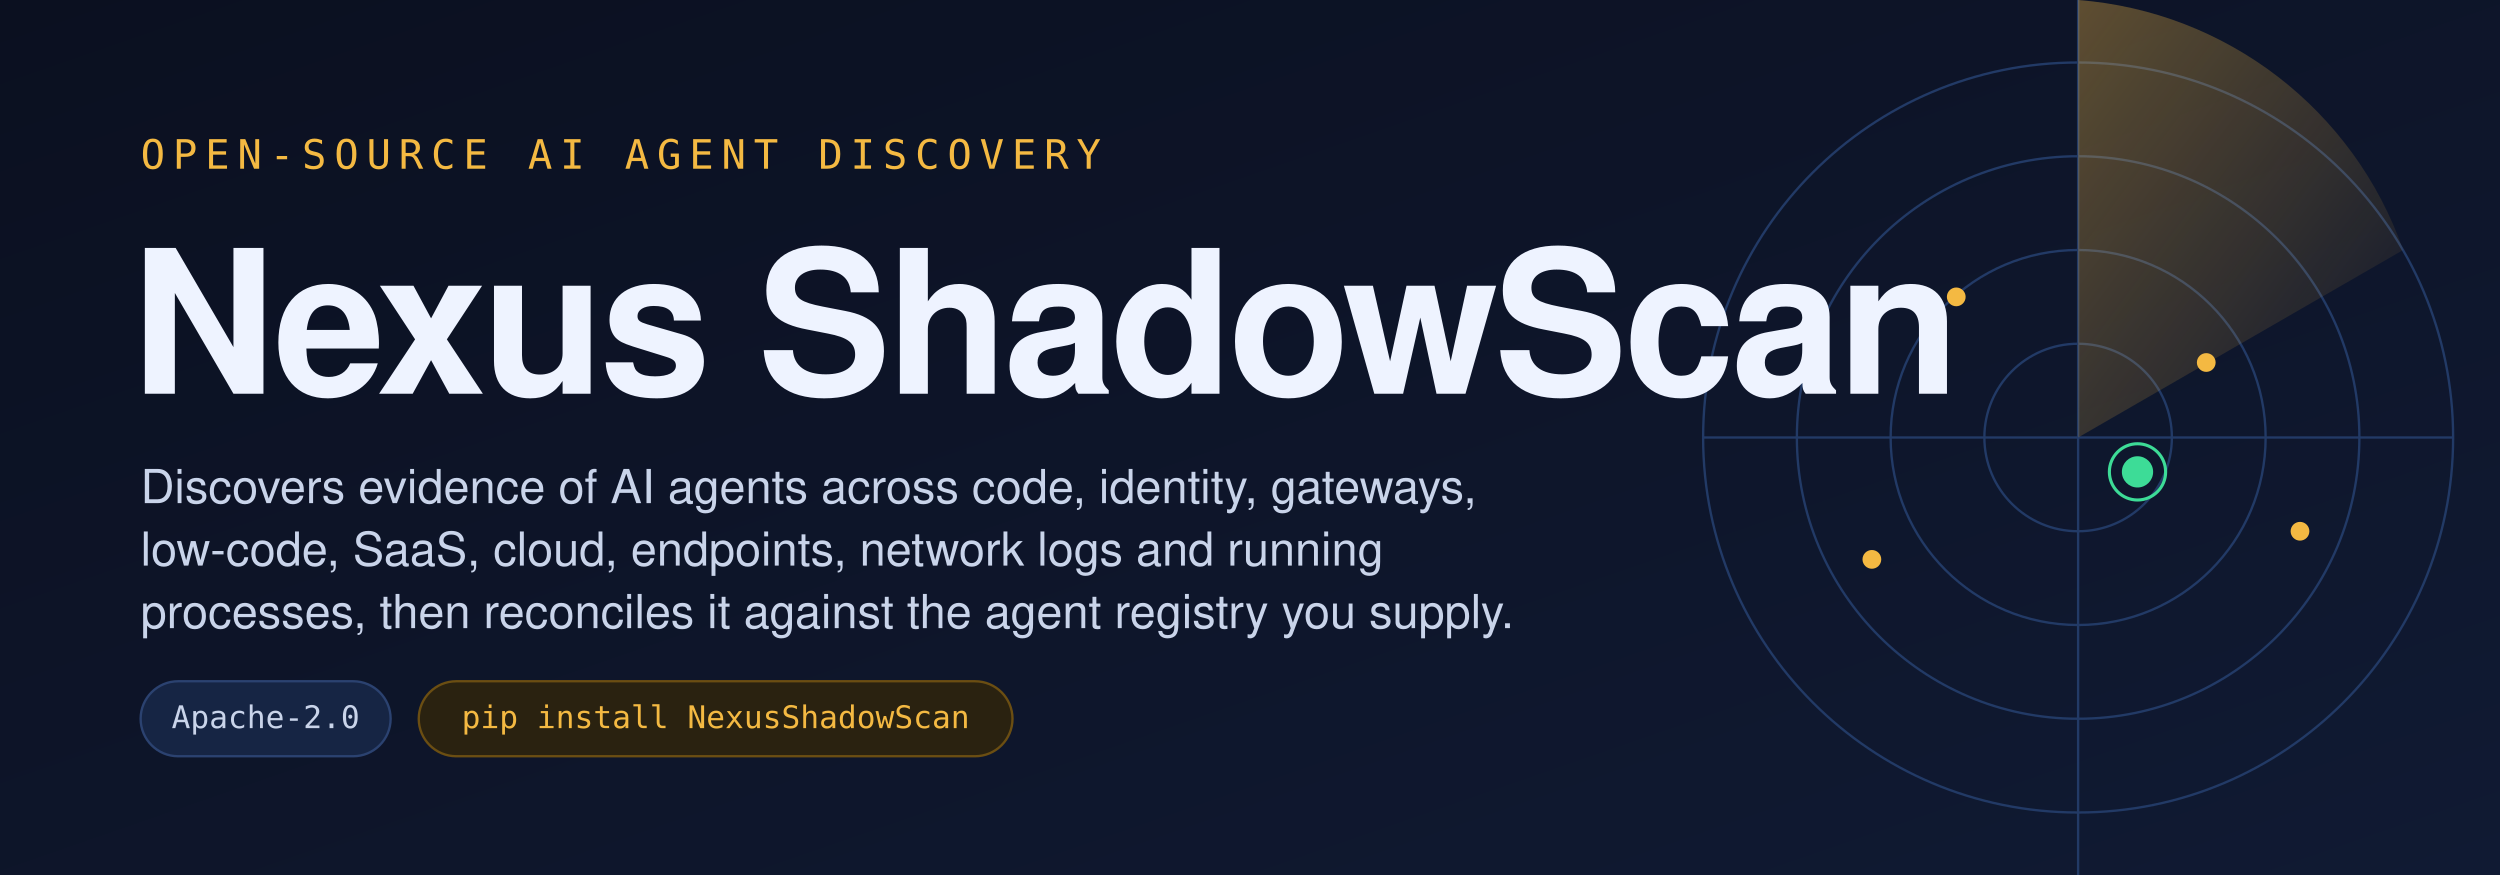
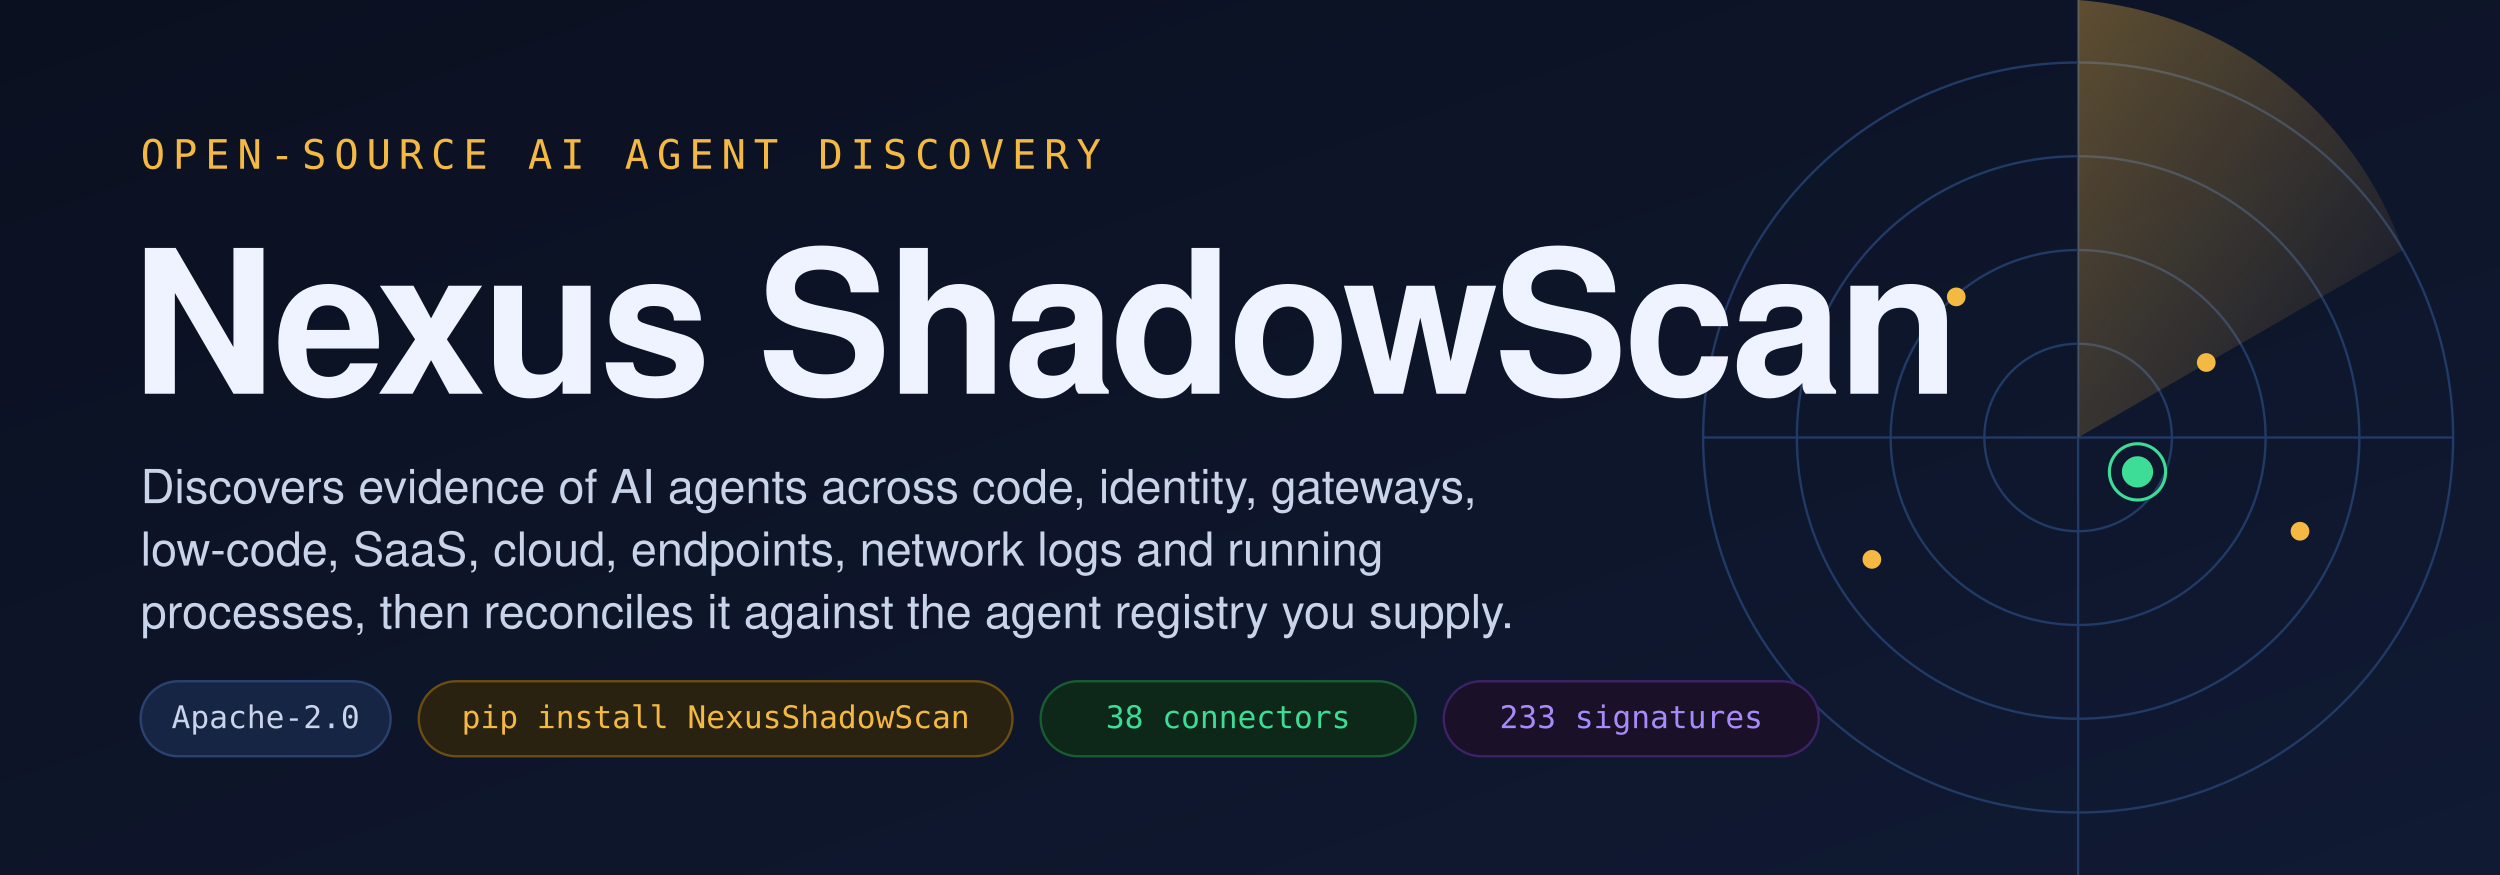
<svg xmlns="http://www.w3.org/2000/svg" viewBox="0 0 1600 560" width="1600" height="560" role="img" aria-labelledby="title desc" font-family="-apple-system, 'Segoe UI', Helvetica, Arial, sans-serif">
  <defs>
    <linearGradient id="bg" x1="0" y1="0" x2="1" y2="1">
      <stop offset="0" stop-color="#0b1020" />
      <stop offset="1" stop-color="#101a33" />
    </linearGradient>
    <linearGradient id="sweep" x1="0" y1="0" x2="1" y2="1">
      <stop offset="0" stop-color="#f4b942" stop-opacity="0.35" />
      <stop offset="1" stop-color="#f4b942" stop-opacity="0" />
    </linearGradient>
  </defs>
  <rect x="0" y="0" width="1600" height="560" rx="0" fill="url(#bg)" stroke="none" stroke-width="1.5" />
  <g stroke="#223a66" stroke-width="1.5" fill="none">
    <circle cx="1330" cy="280" r="60" />
    <circle cx="1330" cy="280" r="120" />
    <circle cx="1330" cy="280" r="180" />
    <circle cx="1330" cy="280" r="240" />
    <line x1="1090" y1="280" x2="1570" y2="280" />
    <line x1="1330" y1="0" x2="1330" y2="560" />
  </g>
  <path d="M1330 280 L1330 0 A240 240 0 0 1 1538 160 Z" fill="url(#sweep)" />
  <g fill="#f4b942">
    <circle cx="1252" cy="190" r="6" />
    <circle cx="1412" cy="232" r="6" />
    <circle cx="1472" cy="340" r="6" />
    <circle cx="1198" cy="358" r="6" />
  </g>
  <circle cx="1368" cy="302" r="10" fill="#3ddc97" />
  <circle cx="1368" cy="302" r="18" fill="none" stroke="#3ddc97" stroke-width="2" />
  <text x="90" y="108" font-size="26" fill="#f4b942" font-family="ui-monospace, SFMono-Regular, Menlo, Consolas, monospace" letter-spacing="5">OPEN-SOURCE AI AGENT DISCOVERY</text>
  <text x="84" y="252" font-size="128" font-weight="700" fill="#eef3ff" letter-spacing="-3">Nexus ShadowScan</text>
  <text x="90" y="322" font-size="30" fill="#c9d4ea">Discovers evidence of AI agents across code, identity, gateways,</text>
  <text x="90" y="362" font-size="30" fill="#c9d4ea">low-code, SaaS, cloud, endpoints, network logs and running</text>
  <text x="90" y="402" font-size="30" fill="#c9d4ea">processes, then reconciles it against the agent registry you supply.</text>
  <g font-family="ui-monospace, SFMono-Regular, Menlo, Consolas, monospace" font-size="20">
    <rect x="90" y="436" width="160" height="48" rx="24" fill="#162544" stroke="#2b4270" stroke-width="1.5" />
    <text x="170" y="466" font-size="20" fill="#c9d4ea" text-anchor="middle">Apache-2.0</text>
    <rect x="268" y="436" width="380" height="48" rx="24" fill="#2a2210" stroke="#6b4e12" stroke-width="1.5" />
    <text x="458" y="466" font-size="20" fill="#f4b942" text-anchor="middle">pip install NexusShadowScan</text>
+     <rect x="666" y="436" width="240" height="48" rx="24" fill="#0d2818" stroke="#1a5c32" stroke-width="1.5" />
+     <text x="786" y="466" font-size="20" fill="#3ddc97" text-anchor="middle">38 connectors</text>
+     <rect x="924" y="436" width="240" height="48" rx="24" fill="#1a1028" stroke="#3d2268" stroke-width="1.5" />
+     <text x="1044" y="466" font-size="20" fill="#a78bfa" text-anchor="middle">233 signatures</text>
  </g>
</svg>
